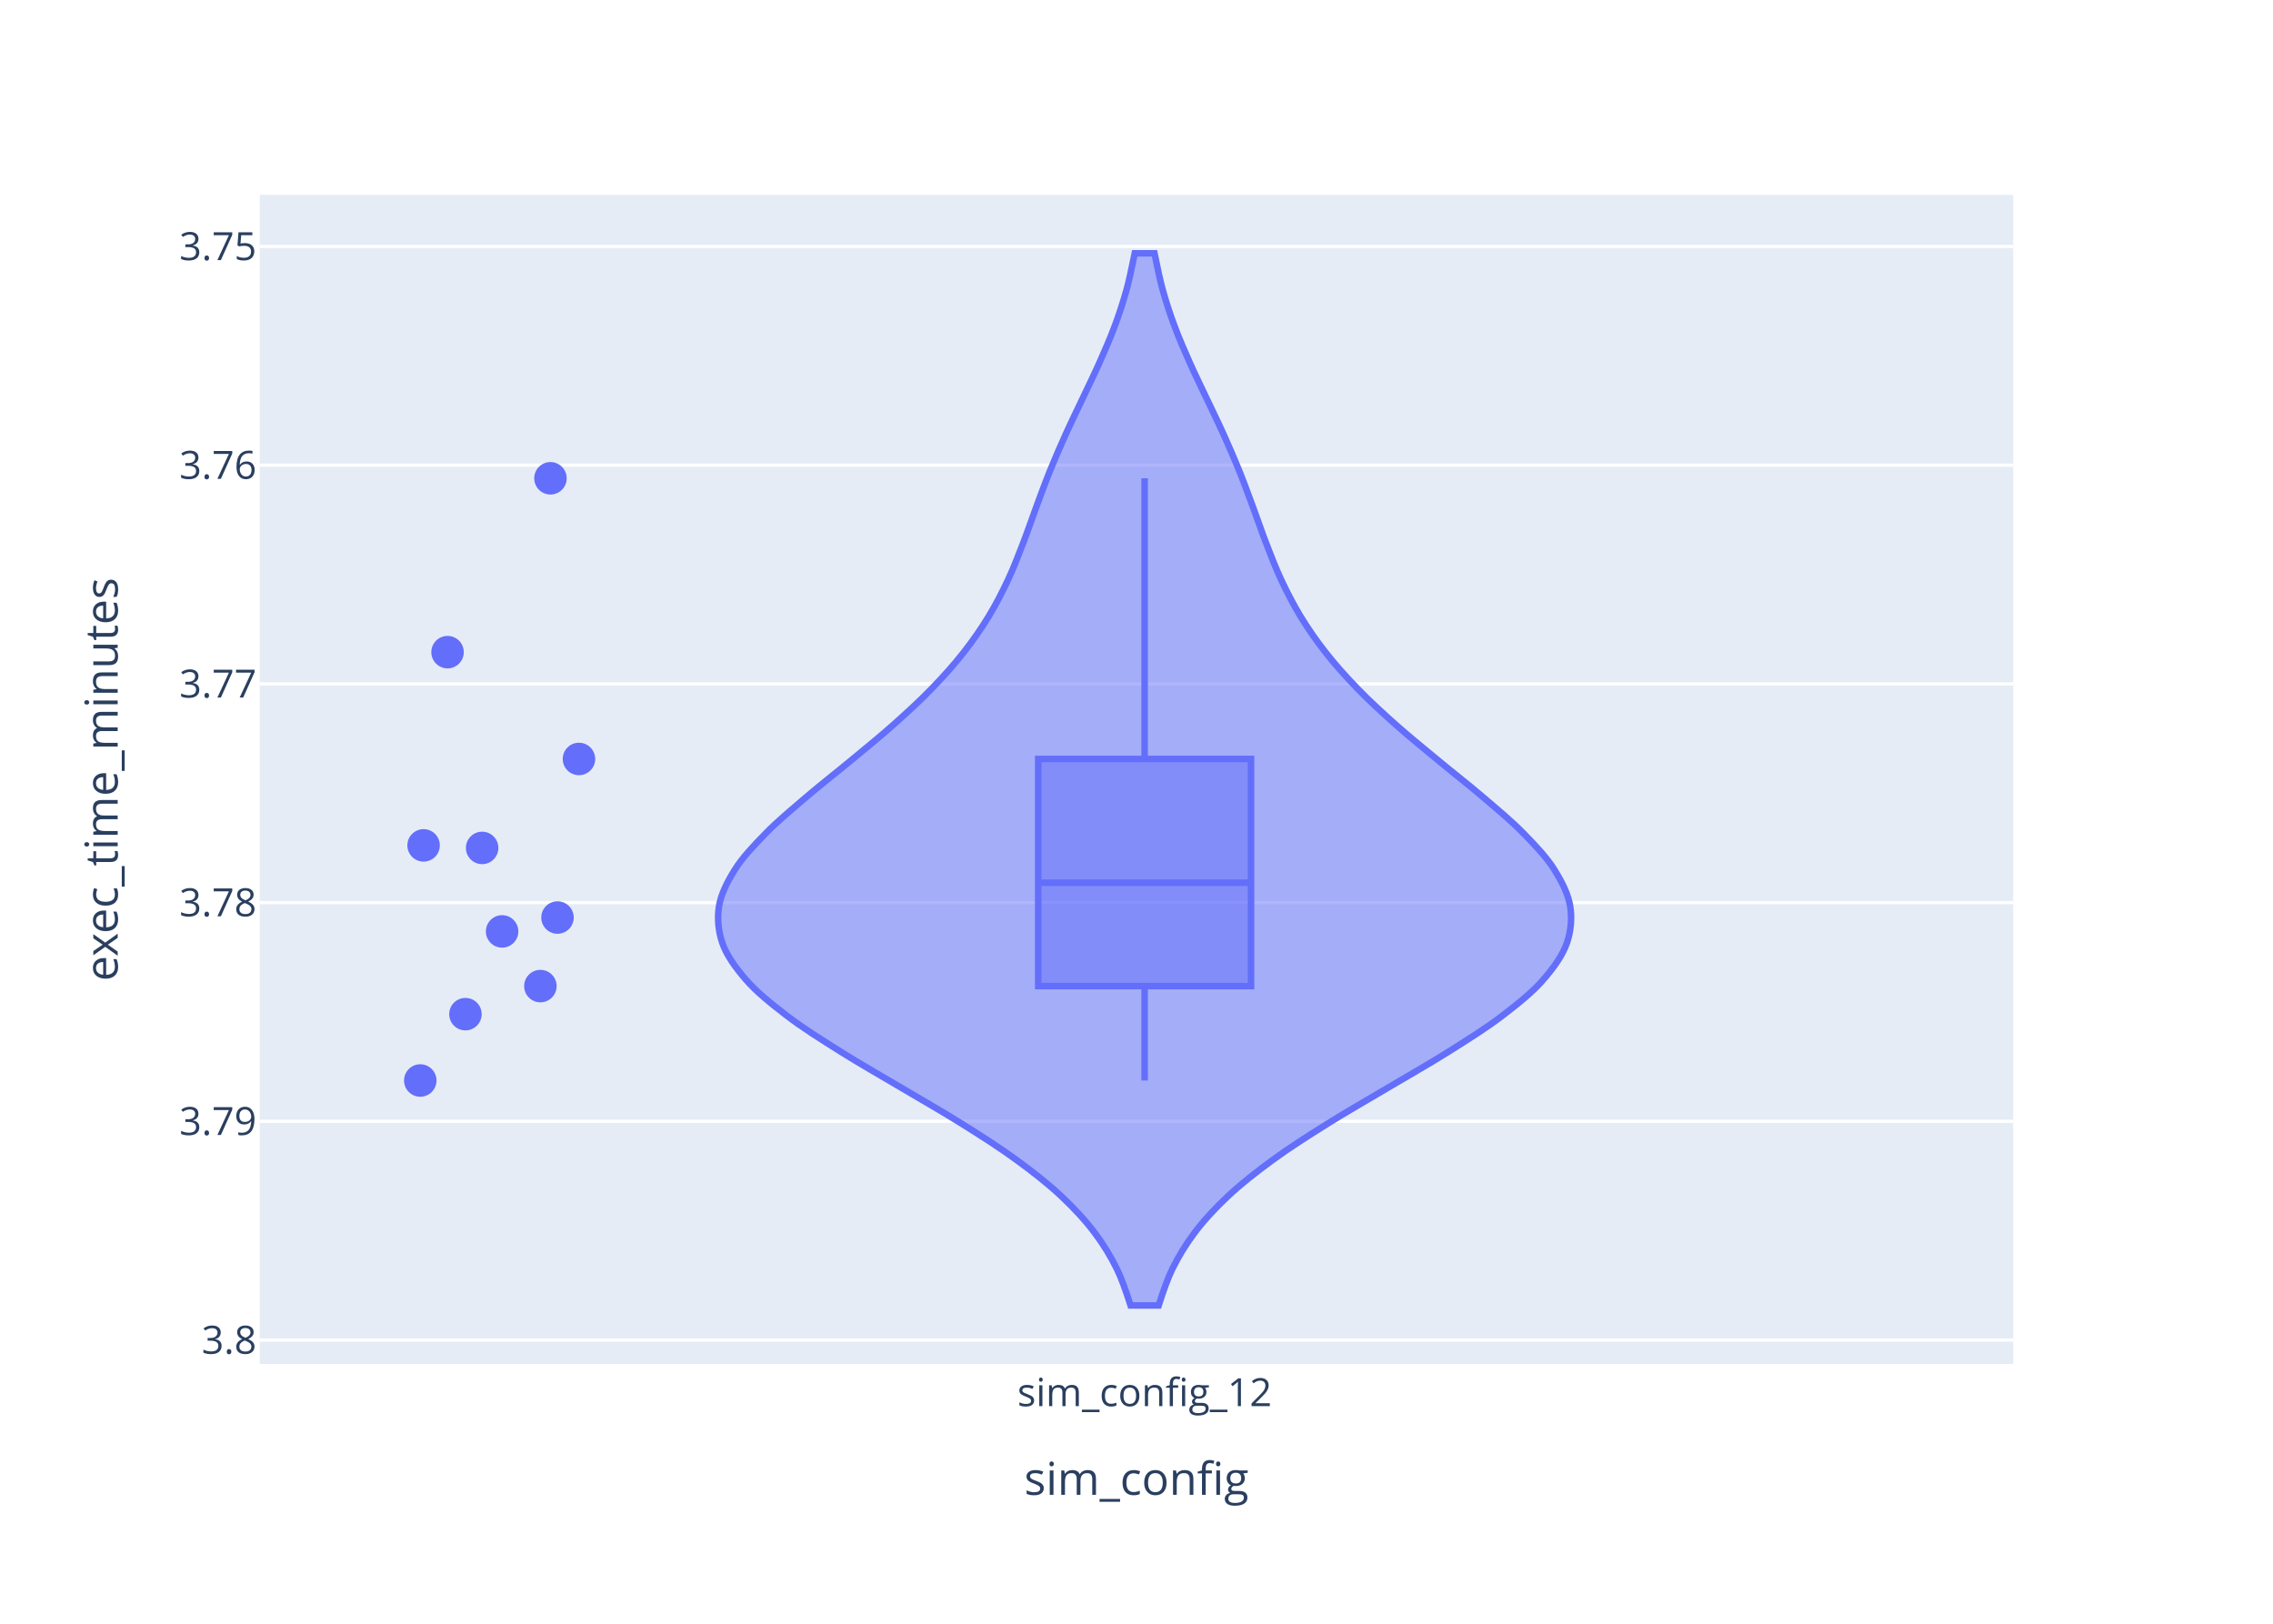
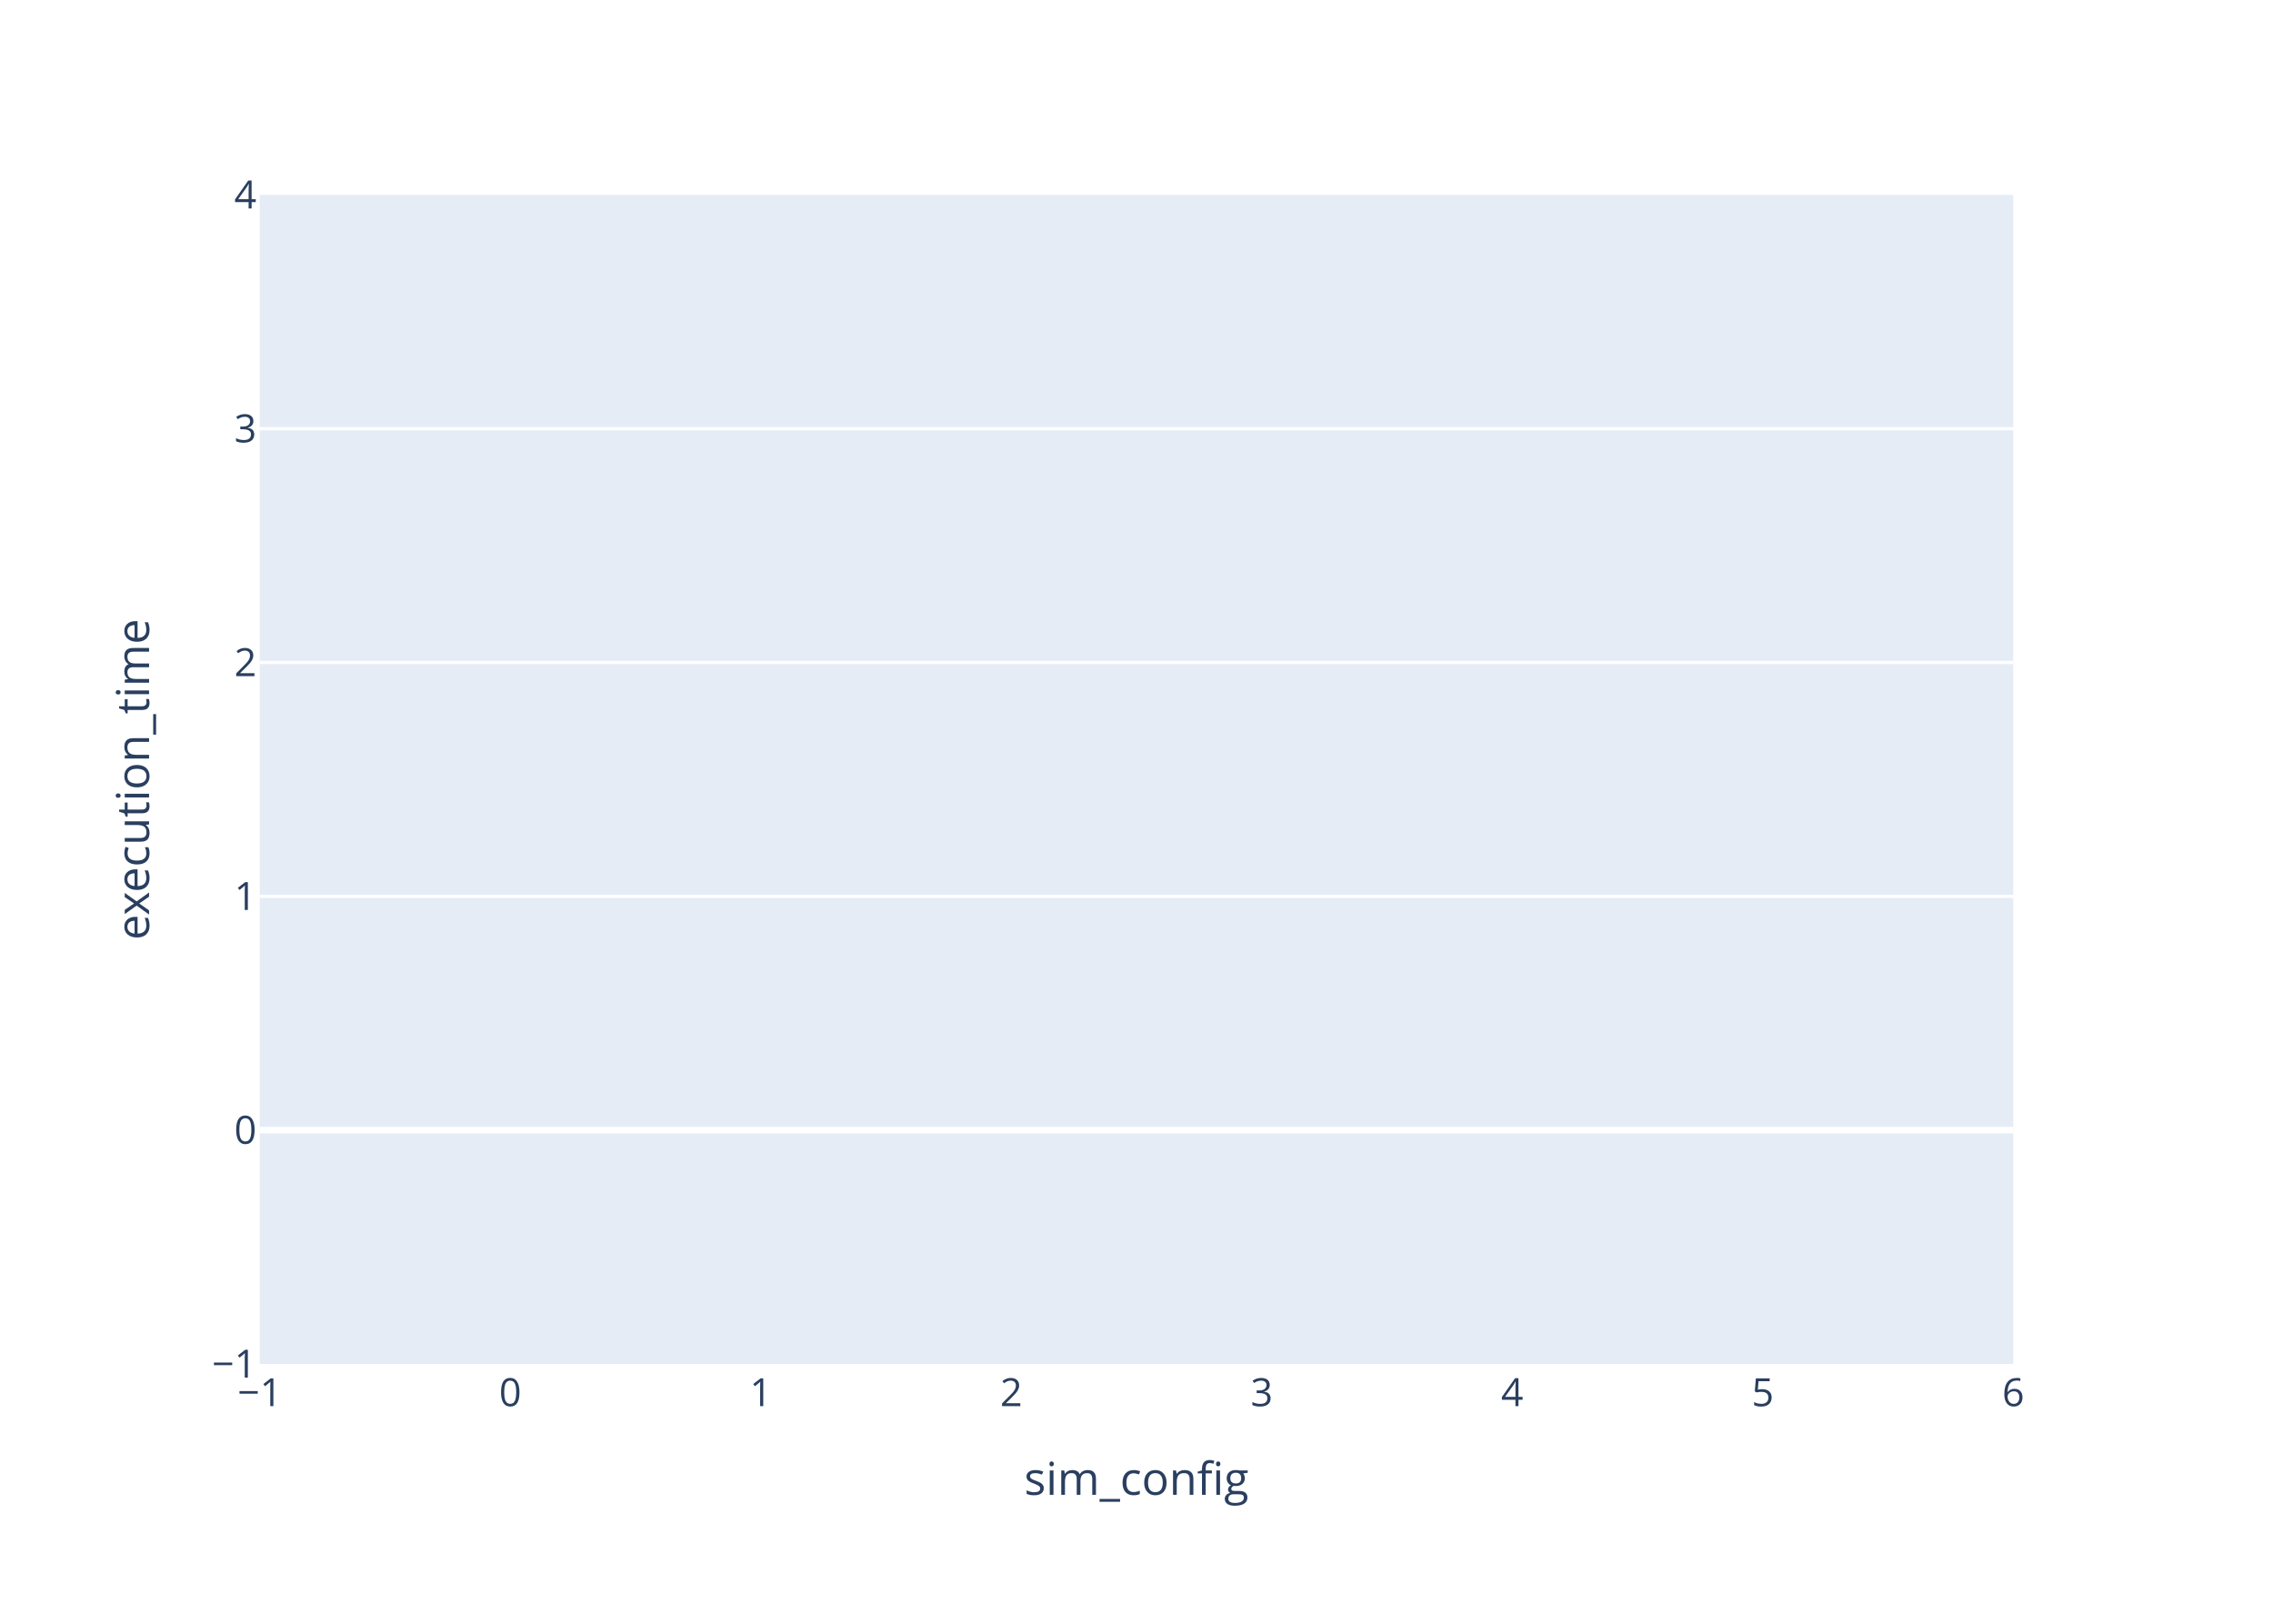
<svg xmlns="http://www.w3.org/2000/svg" class="main-svg" width="700" height="500" style="" viewBox="0 0 700 500">
  <rect x="0" y="0" width="700" height="500" style="fill: rgb(255, 255, 255); fill-opacity: 1;" />
-   <defs id="defs-031d65">
+   <defs id="defs-9762c7">
    <g class="clips">
-       <clipPath id="clip031d65xyplot" class="plotclip">
+       <clipPath id="clip9762c7xyplot" class="plotclip">
        <rect width="540" height="360" />
      </clipPath>
-       <clipPath class="axesclip" id="clip031d65x">
+       <clipPath class="axesclip" id="clip9762c7x">
        <rect x="80" y="0" width="540" height="500" />
      </clipPath>
-       <clipPath class="axesclip" id="clip031d65y">
+       <clipPath class="axesclip" id="clip9762c7y">
        <rect x="0" y="60" width="700" height="360" />
      </clipPath>
-       <clipPath class="axesclip" id="clip031d65xy">
+       <clipPath class="axesclip" id="clip9762c7xy">
        <rect x="80" y="60" width="540" height="360" />
      </clipPath>
    </g>
    <g class="gradients" />
    <g class="patterns" />
  </defs>
  <g class="bglayer">
    <rect class="bg" x="80" y="60" width="540" height="360" style="fill: rgb(229, 236, 246); fill-opacity: 1; stroke-width: 0;" />
  </g>
  <g class="layer-below">
    <g class="imagelayer" />
    <g class="shapelayer" />
  </g>
  <g class="cartesianlayer">
    <g class="subplot xy">
      <g class="layer-subplot">
        <g class="shapelayer" />
        <g class="imagelayer" />
      </g>
      <g class="minor-gridlayer">
        <g class="x" />
        <g class="y" />
      </g>
      <g class="gridlayer">
        <g class="x" />
        <g class="y">
-           <path class="ygrid crisp" transform="translate(0,412.65)" d="M80,0h540" style="stroke: rgb(255, 255, 255); stroke-opacity: 1; stroke-width: 1px;" />
-           <path class="ygrid crisp" transform="translate(0,345.29)" d="M80,0h540" style="stroke: rgb(255, 255, 255); stroke-opacity: 1; stroke-width: 1px;" />
-           <path class="ygrid crisp" transform="translate(0,277.94)" d="M80,0h540" style="stroke: rgb(255, 255, 255); stroke-opacity: 1; stroke-width: 1px;" />
-           <path class="ygrid crisp" transform="translate(0,210.59)" d="M80,0h540" style="stroke: rgb(255, 255, 255); stroke-opacity: 1; stroke-width: 1px;" />
-           <path class="ygrid crisp" transform="translate(0,143.24)" d="M80,0h540" style="stroke: rgb(255, 255, 255); stroke-opacity: 1; stroke-width: 1px;" />
-           <path class="ygrid crisp" transform="translate(0,75.89)" d="M80,0h540" style="stroke: rgb(255, 255, 255); stroke-opacity: 1; stroke-width: 1px;" />
+           <path class="ygrid crisp" transform="translate(0,276)" d="M80,0h540" style="stroke: rgb(255, 255, 255); stroke-opacity: 1; stroke-width: 1px;" />
+           <path class="ygrid crisp" transform="translate(0,204)" d="M80,0h540" style="stroke: rgb(255, 255, 255); stroke-opacity: 1; stroke-width: 1px;" />
+           <path class="ygrid crisp" transform="translate(0,132)" d="M80,0h540" style="stroke: rgb(255, 255, 255); stroke-opacity: 1; stroke-width: 1px;" />
        </g>
      </g>
-       <g class="zerolinelayer" />
+       <g class="zerolinelayer">
+         <path class="yzl zl crisp" transform="translate(0,348)" d="M80,0h540" style="stroke: rgb(255, 255, 255); stroke-opacity: 1; stroke-width: 2px;" />
+       </g>
      <g class="layer-between">
        <g class="shapelayer" />
        <g class="imagelayer" />
      </g>
      <path class="xlines-below" />
      <path class="ylines-below" />
      <g class="overlines-below" />
      <g class="xaxislayer-below" />
      <g class="yaxislayer-below" />
      <g class="overaxes-below" />
-       <g class="plot" transform="translate(80,60)" clip-path="url(#clip031d65xyplot)">
-         <g class="violinlayer mlayer">
-           <g class="trace violins" style="opacity: 1;">
-             <path class="violin" d="M275.54,18Q277.04,25.47 278.05,29.17C279.08,32.92 280.31,36.64 281.68,40.34C283.07,44.09 284.7,47.81 286.34,51.52C288,55.26 289.84,58.97 291.59,62.69C293.34,66.41 295.18,70.12 296.86,73.86C298.53,77.57 300.15,81.29 301.66,85.03C303.16,88.74 304.51,92.48 305.9,96.21C307.28,99.93 308.53,103.67 309.97,107.38C311.42,111.12 312.84,114.87 314.57,118.55C316.34,122.32 318.25,126.06 320.47,129.72C322.78,133.52 325.37,137.26 328.23,140.9C331.22,144.71 334.56,148.43 338.09,152.07C341.78,155.88 345.82,159.57 349.94,163.24C354.19,167.02 358.76,170.7 363.23,174.41C367.74,178.15 372.48,181.81 376.88,185.59C381.17,189.27 385.58,192.9 389.33,196.76C392.83,200.37 396.36,204.02 398.78,207.93C400.98,211.5 402.96,215.3 403.57,219.1C404.15,222.75 403.8,226.7 402.58,230.28C401.26,234.17 398.49,237.93 395.48,241.45C392.09,245.43 387.5,249.05 382.87,252.62C377.82,256.52 371.97,260.14 366.19,263.79C360.16,267.6 353.66,271.24 347.4,274.97C341.14,278.69 334.68,282.34 328.64,286.14C322.82,289.79 317.03,293.46 311.78,297.31C306.87,300.92 302.13,304.59 298.02,308.48C294.22,312.07 290.74,315.79 287.84,319.66C285.14,323.26 282.86,327.02 281,330.83Q279.22,334.47 276.82,342L268.18,342Q265.78,334.47 264,330.83C262.14,327.02 259.86,323.26 257.16,319.66C254.26,315.79 250.78,312.07 246.98,308.48C242.87,304.59 238.13,300.92 233.22,297.31C227.97,293.46 222.18,289.79 216.36,286.14C210.32,282.34 203.86,278.69 197.6,274.97C191.34,271.24 184.84,267.6 178.81,263.79C173.03,260.14 167.18,256.52 162.13,252.62C157.5,249.05 152.91,245.43 149.52,241.45C146.51,237.93 143.74,234.17 142.42,230.28C141.2,226.7 140.84,222.75 141.42,219.1C142.03,215.3 144.01,211.5 146.22,207.93C148.64,204.02 152.17,200.37 155.67,196.76C159.42,192.9 163.83,189.27 168.12,185.59C172.52,181.81 177.26,178.15 181.77,174.41C186.24,170.7 190.81,167.02 195.06,163.24C199.18,159.57 203.22,155.88 206.91,152.07C210.44,148.43 213.78,144.71 216.77,140.9C219.63,137.26 222.22,133.52 224.53,129.72C226.75,126.06 228.66,122.32 230.43,118.55C232.16,114.87 233.58,111.12 235.03,107.38C236.47,103.67 237.72,99.93 239.1,96.21C240.49,92.48 241.84,88.74 243.34,85.03C244.85,81.29 246.47,77.57 248.14,73.86C249.82,70.12 251.66,66.41 253.41,62.69C255.16,58.97 257,55.26 258.66,51.52C260.3,47.81 261.93,44.09 263.32,40.34C264.69,36.64 265.92,32.92 266.95,29.17Q267.96,25.47 269.46,18Z" style="vector-effect: none; stroke-width: 2px; stroke: rgb(99, 110, 250); stroke-opacity: 1; fill: rgb(99, 110, 250); fill-opacity: 0.5;" />
-             <path class="box" d="M239.73,211.82H305.27M239.73,173.71H305.27V243.65H239.73ZM272.5,173.71V87.28M272.5,243.65V272.72" style="vector-effect: non-scaling-stroke; stroke-width: 2px; stroke: rgb(99, 110, 250); stroke-opacity: 1; fill: rgb(99, 110, 250); fill-opacity: 0.5;" />
-             <g class="points">
-               <path class="point" transform="translate(89.52,87.28)" d="M5,0A5,5 0 1,1 0,-5A5,5 0 0,1 5,0Z" style="opacity: 1; stroke-width: 0px; fill: rgb(99, 110, 250); fill-opacity: 1;" />
-               <path class="point" transform="translate(57.83,140.82)" d="M5,0A5,5 0 1,1 0,-5A5,5 0 0,1 5,0Z" style="opacity: 1; stroke-width: 0px; fill: rgb(99, 110, 250); fill-opacity: 1;" />
-               <path class="point" transform="translate(98.3,173.71)" d="M5,0A5,5 0 1,1 0,-5A5,5 0 0,1 5,0Z" style="opacity: 1; stroke-width: 0px; fill: rgb(99, 110, 250); fill-opacity: 1;" />
-               <path class="point" transform="translate(50.45,200.32)" d="M5,0A5,5 0 1,1 0,-5A5,5 0 0,1 5,0Z" style="opacity: 1; stroke-width: 0px; fill: rgb(99, 110, 250); fill-opacity: 1;" />
-               <path class="point" transform="translate(68.48,201.1)" d="M5,0A5,5 0 1,1 0,-5A5,5 0 0,1 5,0Z" style="opacity: 1; stroke-width: 0px; fill: rgb(99, 110, 250); fill-opacity: 1;" />
-               <path class="point" transform="translate(91.69,222.54)" d="M5,0A5,5 0 1,1 0,-5A5,5 0 0,1 5,0Z" style="opacity: 1; stroke-width: 0px; fill: rgb(99, 110, 250); fill-opacity: 1;" />
-               <path class="point" transform="translate(74.63,226.81)" d="M5,0A5,5 0 1,1 0,-5A5,5 0 0,1 5,0Z" style="opacity: 1; stroke-width: 0px; fill: rgb(99, 110, 250); fill-opacity: 1;" />
-               <path class="point" transform="translate(86.42,243.65)" d="M5,0A5,5 0 1,1 0,-5A5,5 0 0,1 5,0Z" style="opacity: 1; stroke-width: 0px; fill: rgb(99, 110, 250); fill-opacity: 1;" />
-               <path class="point" transform="translate(63.34,252.29)" d="M5,0A5,5 0 1,1 0,-5A5,5 0 0,1 5,0Z" style="opacity: 1; stroke-width: 0px; fill: rgb(99, 110, 250); fill-opacity: 1;" />
-               <path class="point" transform="translate(49.43,272.72)" d="M5,0A5,5 0 1,1 0,-5A5,5 0 0,1 5,0Z" style="opacity: 1; stroke-width: 0px; fill: rgb(99, 110, 250); fill-opacity: 1;" />
-             </g>
-           </g>
-         </g>
-       </g>
+       <g class="plot" transform="translate(80,60)" clip-path="url(#clip9762c7xyplot)" />
      <g class="overplot" />
      <path class="xlines-above crisp" d="M0,0" style="fill: none;" />
      <path class="ylines-above crisp" d="M0,0" style="fill: none;" />
      <g class="overlines-above" />
      <g class="xaxislayer-above">
        <g class="xtick">
-           <text text-anchor="middle" x="0" y="433" transform="translate(352.5,0)" style="font-family: 'Open Sans', verdana, arial, sans-serif; font-size: 12px; fill: rgb(42, 63, 95); fill-opacity: 1; white-space: pre; opacity: 1;">sim_config_12</text>
+           <text text-anchor="middle" x="0" y="433" transform="translate(80,0)" style="font-family: 'Open Sans', verdana, arial, sans-serif; font-size: 12px; fill: rgb(42, 63, 95); fill-opacity: 1; white-space: pre; opacity: 1;">−1</text>
+         </g>
+         <g class="xtick">
+           <text text-anchor="middle" x="0" y="433" style="font-family: 'Open Sans', verdana, arial, sans-serif; font-size: 12px; fill: rgb(42, 63, 95); fill-opacity: 1; white-space: pre; opacity: 1;" transform="translate(157.14,0)">0</text>
+         </g>
+         <g class="xtick">
+           <text text-anchor="middle" x="0" y="433" style="font-family: 'Open Sans', verdana, arial, sans-serif; font-size: 12px; fill: rgb(42, 63, 95); fill-opacity: 1; white-space: pre; opacity: 1;" transform="translate(234.29,0)">1</text>
+         </g>
+         <g class="xtick">
+           <text text-anchor="middle" x="0" y="433" style="font-family: 'Open Sans', verdana, arial, sans-serif; font-size: 12px; fill: rgb(42, 63, 95); fill-opacity: 1; white-space: pre; opacity: 1;" transform="translate(311.43,0)">2</text>
+         </g>
+         <g class="xtick">
+           <text text-anchor="middle" x="0" y="433" style="font-family: 'Open Sans', verdana, arial, sans-serif; font-size: 12px; fill: rgb(42, 63, 95); fill-opacity: 1; white-space: pre; opacity: 1;" transform="translate(388.57,0)">3</text>
+         </g>
+         <g class="xtick">
+           <text text-anchor="middle" x="0" y="433" style="font-family: 'Open Sans', verdana, arial, sans-serif; font-size: 12px; fill: rgb(42, 63, 95); fill-opacity: 1; white-space: pre; opacity: 1;" transform="translate(465.71,0)">4</text>
+         </g>
+         <g class="xtick">
+           <text text-anchor="middle" x="0" y="433" style="font-family: 'Open Sans', verdana, arial, sans-serif; font-size: 12px; fill: rgb(42, 63, 95); fill-opacity: 1; white-space: pre; opacity: 1;" transform="translate(542.86,0)">5</text>
+         </g>
+         <g class="xtick">
+           <text text-anchor="middle" x="0" y="433" style="font-family: 'Open Sans', verdana, arial, sans-serif; font-size: 12px; fill: rgb(42, 63, 95); fill-opacity: 1; white-space: pre; opacity: 1;" transform="translate(620,0)">6</text>
        </g>
      </g>
      <g class="yaxislayer-above">
        <g class="ytick">
-           <text text-anchor="end" x="79" y="4.2" transform="translate(0,412.65)" style="font-family: 'Open Sans', verdana, arial, sans-serif; font-size: 12px; fill: rgb(42, 63, 95); fill-opacity: 1; white-space: pre; opacity: 1;">3.8</text>
+           <text text-anchor="end" x="79" y="4.2" transform="translate(0,420)" style="font-family: 'Open Sans', verdana, arial, sans-serif; font-size: 12px; fill: rgb(42, 63, 95); fill-opacity: 1; white-space: pre; opacity: 1;">−1</text>
        </g>
        <g class="ytick">
-           <text text-anchor="end" x="79" y="4.2" style="font-family: 'Open Sans', verdana, arial, sans-serif; font-size: 12px; fill: rgb(42, 63, 95); fill-opacity: 1; white-space: pre; opacity: 1;" transform="translate(0,345.29)">3.79</text>
+           <text text-anchor="end" x="79" y="4.2" style="font-family: 'Open Sans', verdana, arial, sans-serif; font-size: 12px; fill: rgb(42, 63, 95); fill-opacity: 1; white-space: pre; opacity: 1;" transform="translate(0,348)">0</text>
        </g>
        <g class="ytick">
-           <text text-anchor="end" x="79" y="4.2" style="font-family: 'Open Sans', verdana, arial, sans-serif; font-size: 12px; fill: rgb(42, 63, 95); fill-opacity: 1; white-space: pre; opacity: 1;" transform="translate(0,277.94)">3.78</text>
+           <text text-anchor="end" x="79" y="4.2" style="font-family: 'Open Sans', verdana, arial, sans-serif; font-size: 12px; fill: rgb(42, 63, 95); fill-opacity: 1; white-space: pre; opacity: 1;" transform="translate(0,276)">1</text>
        </g>
        <g class="ytick">
-           <text text-anchor="end" x="79" y="4.2" style="font-family: 'Open Sans', verdana, arial, sans-serif; font-size: 12px; fill: rgb(42, 63, 95); fill-opacity: 1; white-space: pre; opacity: 1;" transform="translate(0,210.59)">3.77</text>
+           <text text-anchor="end" x="79" y="4.2" style="font-family: 'Open Sans', verdana, arial, sans-serif; font-size: 12px; fill: rgb(42, 63, 95); fill-opacity: 1; white-space: pre; opacity: 1;" transform="translate(0,204)">2</text>
        </g>
        <g class="ytick">
-           <text text-anchor="end" x="79" y="4.2" style="font-family: 'Open Sans', verdana, arial, sans-serif; font-size: 12px; fill: rgb(42, 63, 95); fill-opacity: 1; white-space: pre; opacity: 1;" transform="translate(0,143.24)">3.76</text>
+           <text text-anchor="end" x="79" y="4.2" style="font-family: 'Open Sans', verdana, arial, sans-serif; font-size: 12px; fill: rgb(42, 63, 95); fill-opacity: 1; white-space: pre; opacity: 1;" transform="translate(0,132)">3</text>
        </g>
        <g class="ytick">
-           <text text-anchor="end" x="79" y="4.2" style="font-family: 'Open Sans', verdana, arial, sans-serif; font-size: 12px; fill: rgb(42, 63, 95); fill-opacity: 1; white-space: pre; opacity: 1;" transform="translate(0,75.89)">3.75</text>
+           <text text-anchor="end" x="79" y="4.2" style="font-family: 'Open Sans', verdana, arial, sans-serif; font-size: 12px; fill: rgb(42, 63, 95); fill-opacity: 1; white-space: pre; opacity: 1;" transform="translate(0,60)">4</text>
        </g>
      </g>
      <g class="overaxes-above" />
    </g>
  </g>
  <g class="polarlayer" />
  <g class="smithlayer" />
  <g class="ternarylayer" />
  <g class="geolayer" />
  <g class="funnelarealayer" />
  <g class="pielayer" />
  <g class="iciclelayer" />
  <g class="treemaplayer" />
  <g class="sunburstlayer" />
  <g class="glimages" />
-   <defs id="topdefs-031d65">
+   <defs id="topdefs-9762c7">
    <g class="clips" />
  </defs>
  <g class="layer-above">
    <g class="imagelayer" />
    <g class="shapelayer" />
  </g>
  <g class="infolayer">
    <g class="g-gtitle" />
    <g class="g-xtitle">
      <text class="xtitle" x="350" y="460.3" text-anchor="middle" style="font-family: 'Open Sans', verdana, arial, sans-serif; font-size: 14px; fill: rgb(42, 63, 95); opacity: 1; white-space: pre;">sim_config</text>
    </g>
    <g class="g-ytitle">
-       <text class="ytitle" transform="rotate(-90,36.24063,240)" x="36.241" y="240" text-anchor="middle" style="font-family: 'Open Sans', verdana, arial, sans-serif; font-size: 14px; fill: rgb(42, 63, 95); opacity: 1; white-space: pre;">exec_time_minutes</text>
+       <text class="ytitle" transform="rotate(-90,45.9125,240)" x="45.913" y="240" text-anchor="middle" style="font-family: 'Open Sans', verdana, arial, sans-serif; font-size: 14px; fill: rgb(42, 63, 95); opacity: 1; white-space: pre;">execution_time</text>
    </g>
  </g>
</svg>
